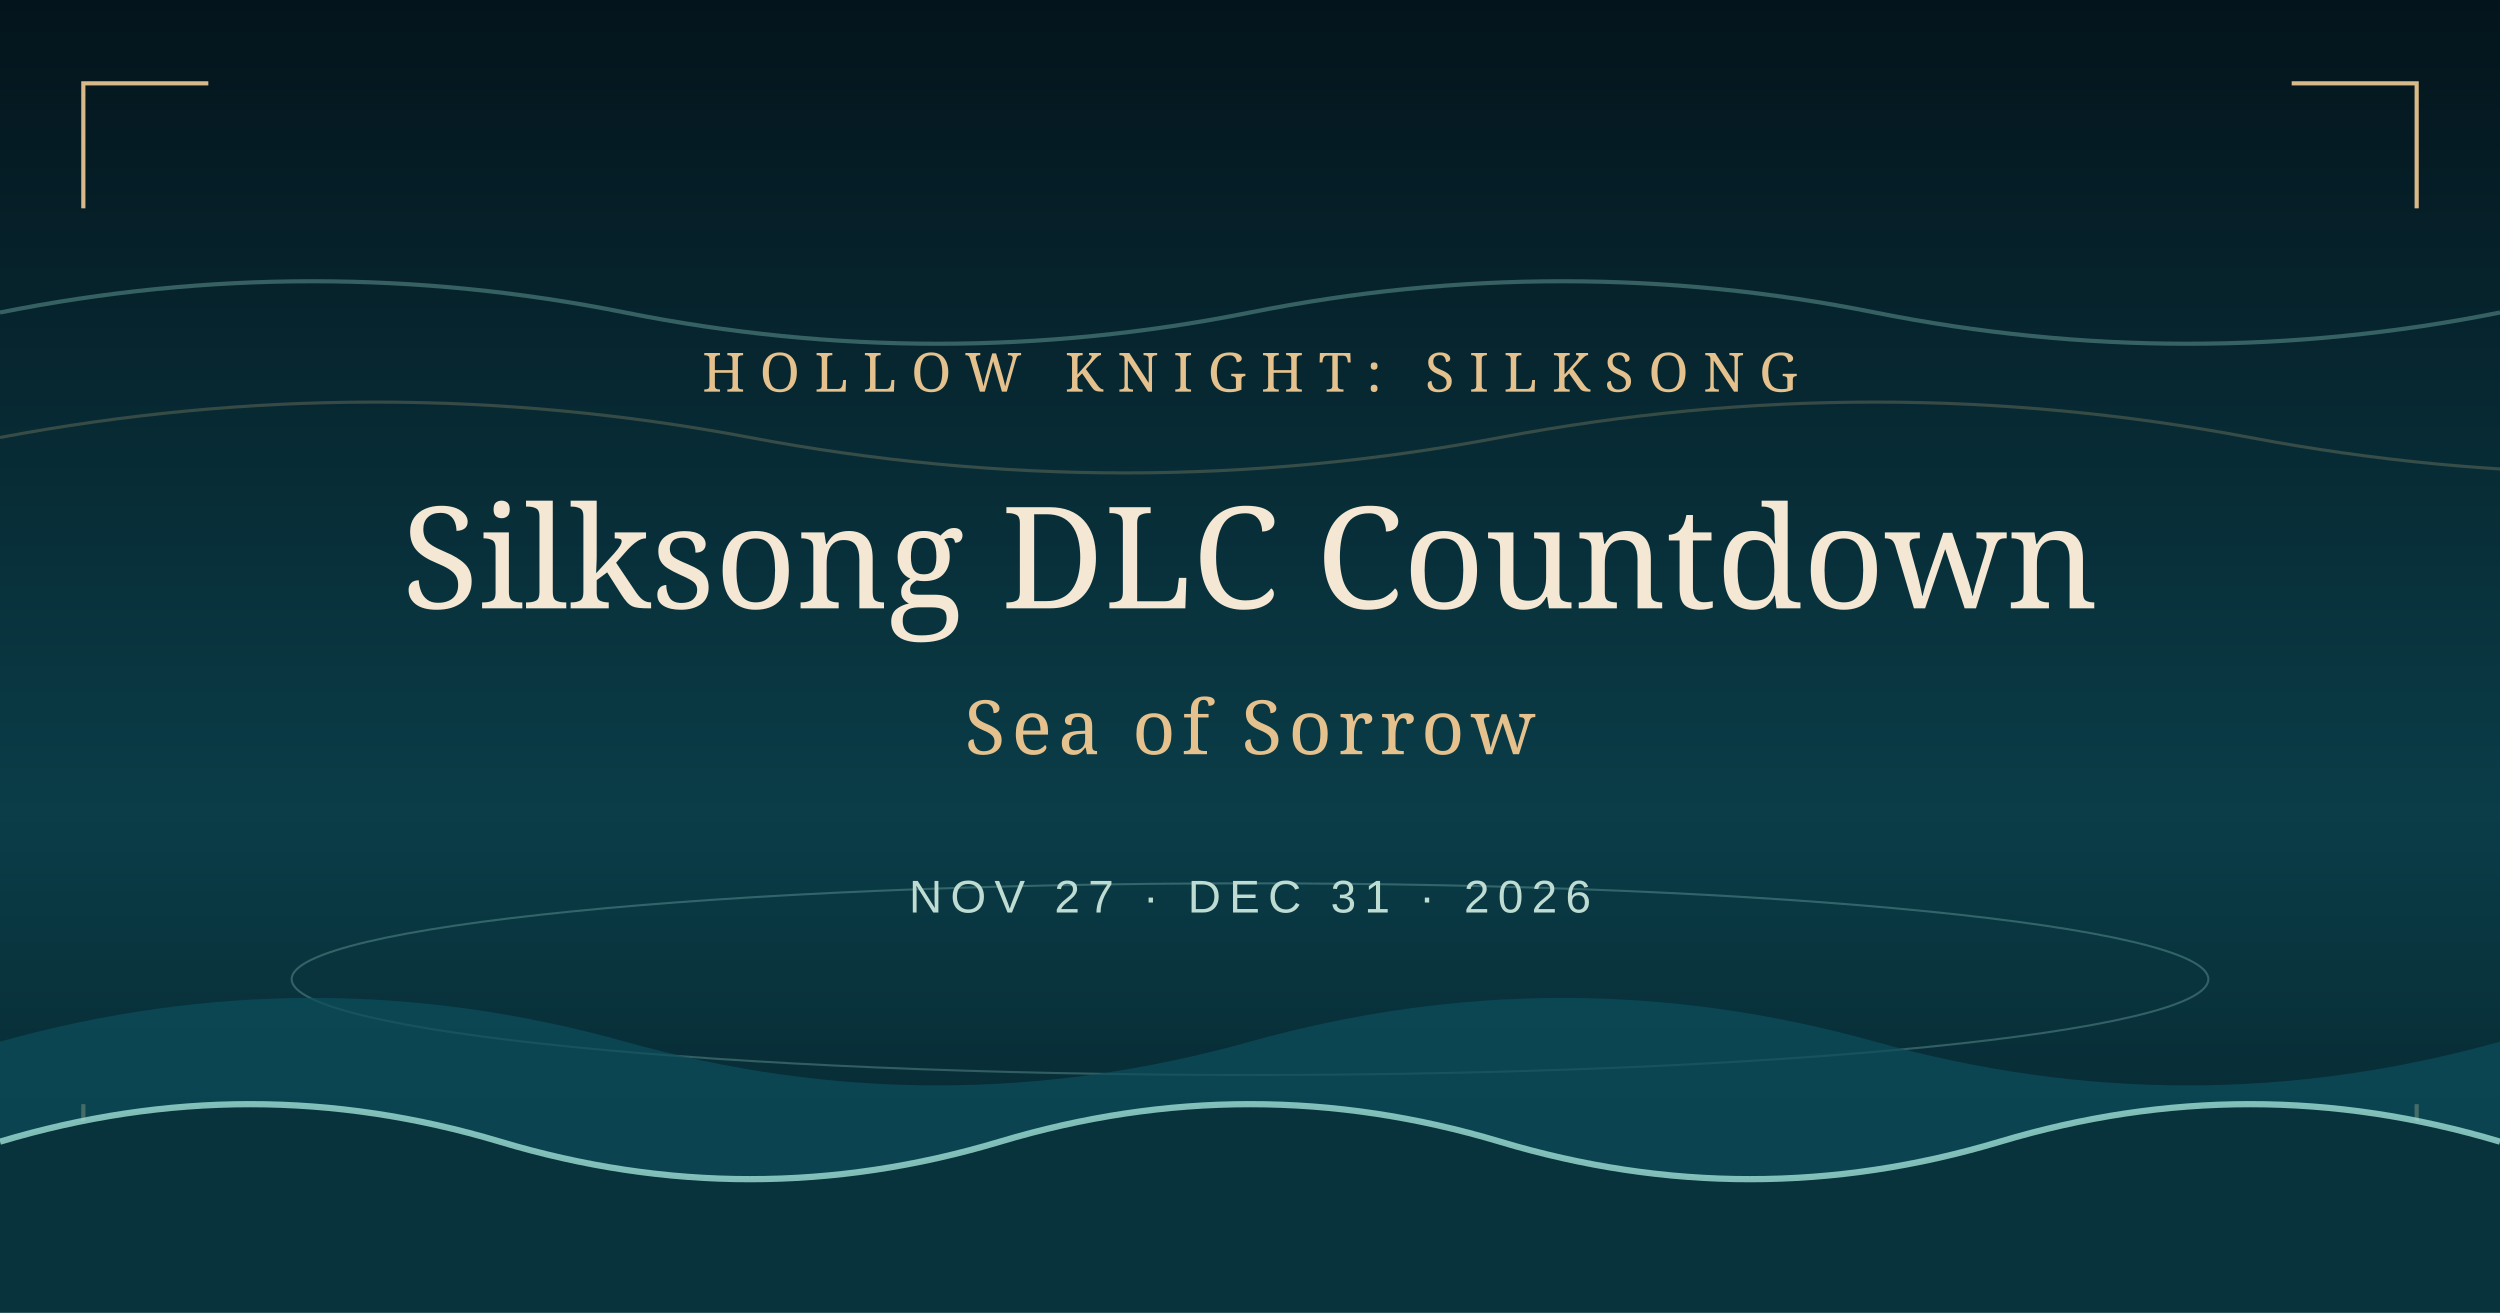
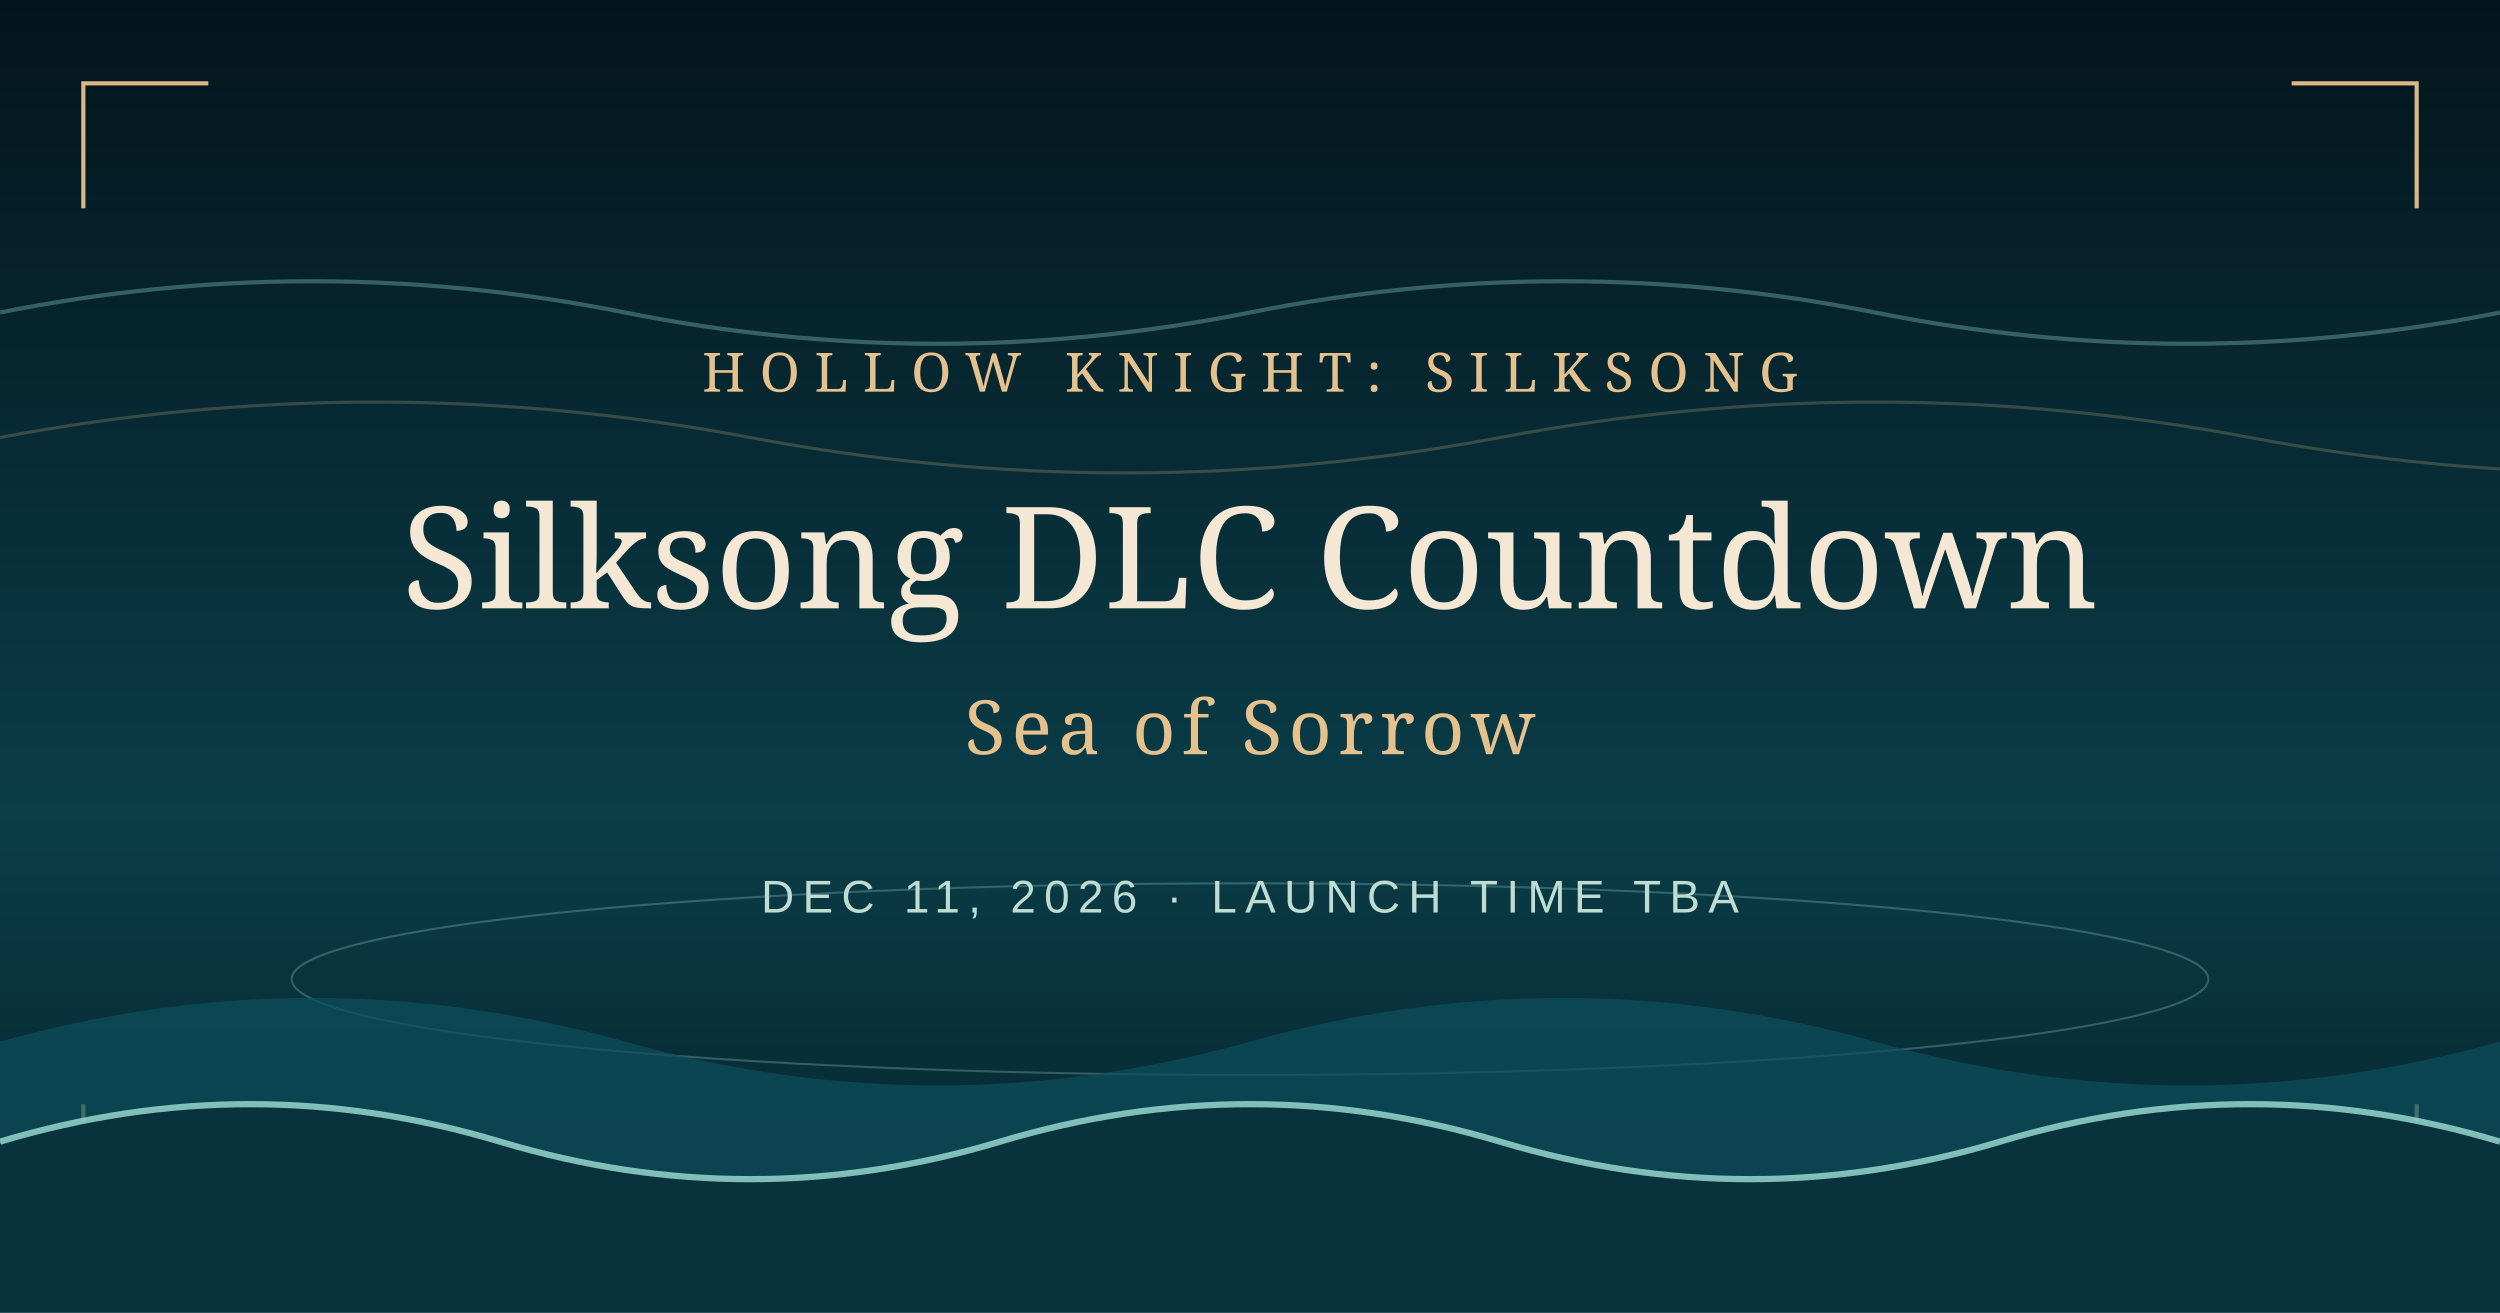
<svg xmlns="http://www.w3.org/2000/svg" viewBox="0 0 1200 630" width="1200" height="630">
  <defs>
    <linearGradient id="sea" x1="0" y1="0" x2="0" y2="1">
      <stop offset="0" stop-color="#04141c" />
      <stop offset=".62" stop-color="#0a3d48" />
      <stop offset="1" stop-color="#062028" />
    </linearGradient>
  </defs>
  <rect width="1200" height="630" fill="url(#sea)" />
  <path d="M0 150 Q150 120 300 150 T600 150 T900 150 T1200 150" fill="none" stroke="#8fd4c8" stroke-opacity=".35" stroke-width="2" />
  <path d="M0 210 Q180 176 360 210 T720 210 T1080 210 T1440 210" fill="none" stroke="#e4c48a" stroke-opacity=".22" stroke-width="1.5" />
  <ellipse cx="600" cy="470" rx="460" ry="46" fill="none" stroke="#9fdcd2" stroke-opacity=".28" />
  <path d="M40 100V40h60M1160 100V40h-60M40 530v60h60M1160 530v60h-60" fill="none" stroke="#dab988" stroke-width="2" />
  <text x="600" y="188" fill="#e4c18d" font-family="Georgia,serif" font-size="26" letter-spacing="7" text-anchor="middle">HOLLOW KNIGHT: SILKSONG</text>
  <text x="600" y="292" fill="#f4e7d4" font-family="Georgia,serif" font-size="68" text-anchor="middle">Silksong DLC Countdown</text>
  <text x="600" y="362" fill="#e4c18d" font-family="Georgia,serif" font-size="36" letter-spacing="3" text-anchor="middle">Sea of Sorrow</text>
-   <text x="600" y="438" fill="#bedcd2" font-family="Arial,sans-serif" font-size="22" letter-spacing="4" text-anchor="middle">NOV 27 · DEC 31 · 2026</text>
+   <text x="600" y="438" fill="#bedcd2" font-family="Arial,sans-serif" font-size="22" letter-spacing="4" text-anchor="middle">DEC 11, 2026 · LAUNCH TIME TBA</text>
  <path d="M0 500 Q150 458 300 500 T600 500 T900 500 T1200 500 V630 H0 Z" fill="#0d4e5c" fill-opacity=".72" />
  <path d="M0 548 Q120 512 240 548 T480 548 T720 548 T960 548 T1200 548 V630 H0 Z" fill="#08323c" />
  <path d="M0 548 Q120 512 240 548 T480 548 T720 548 T960 548 T1200 548" fill="none" stroke="#9fe0d6" stroke-opacity=".8" stroke-width="3" />
</svg>
